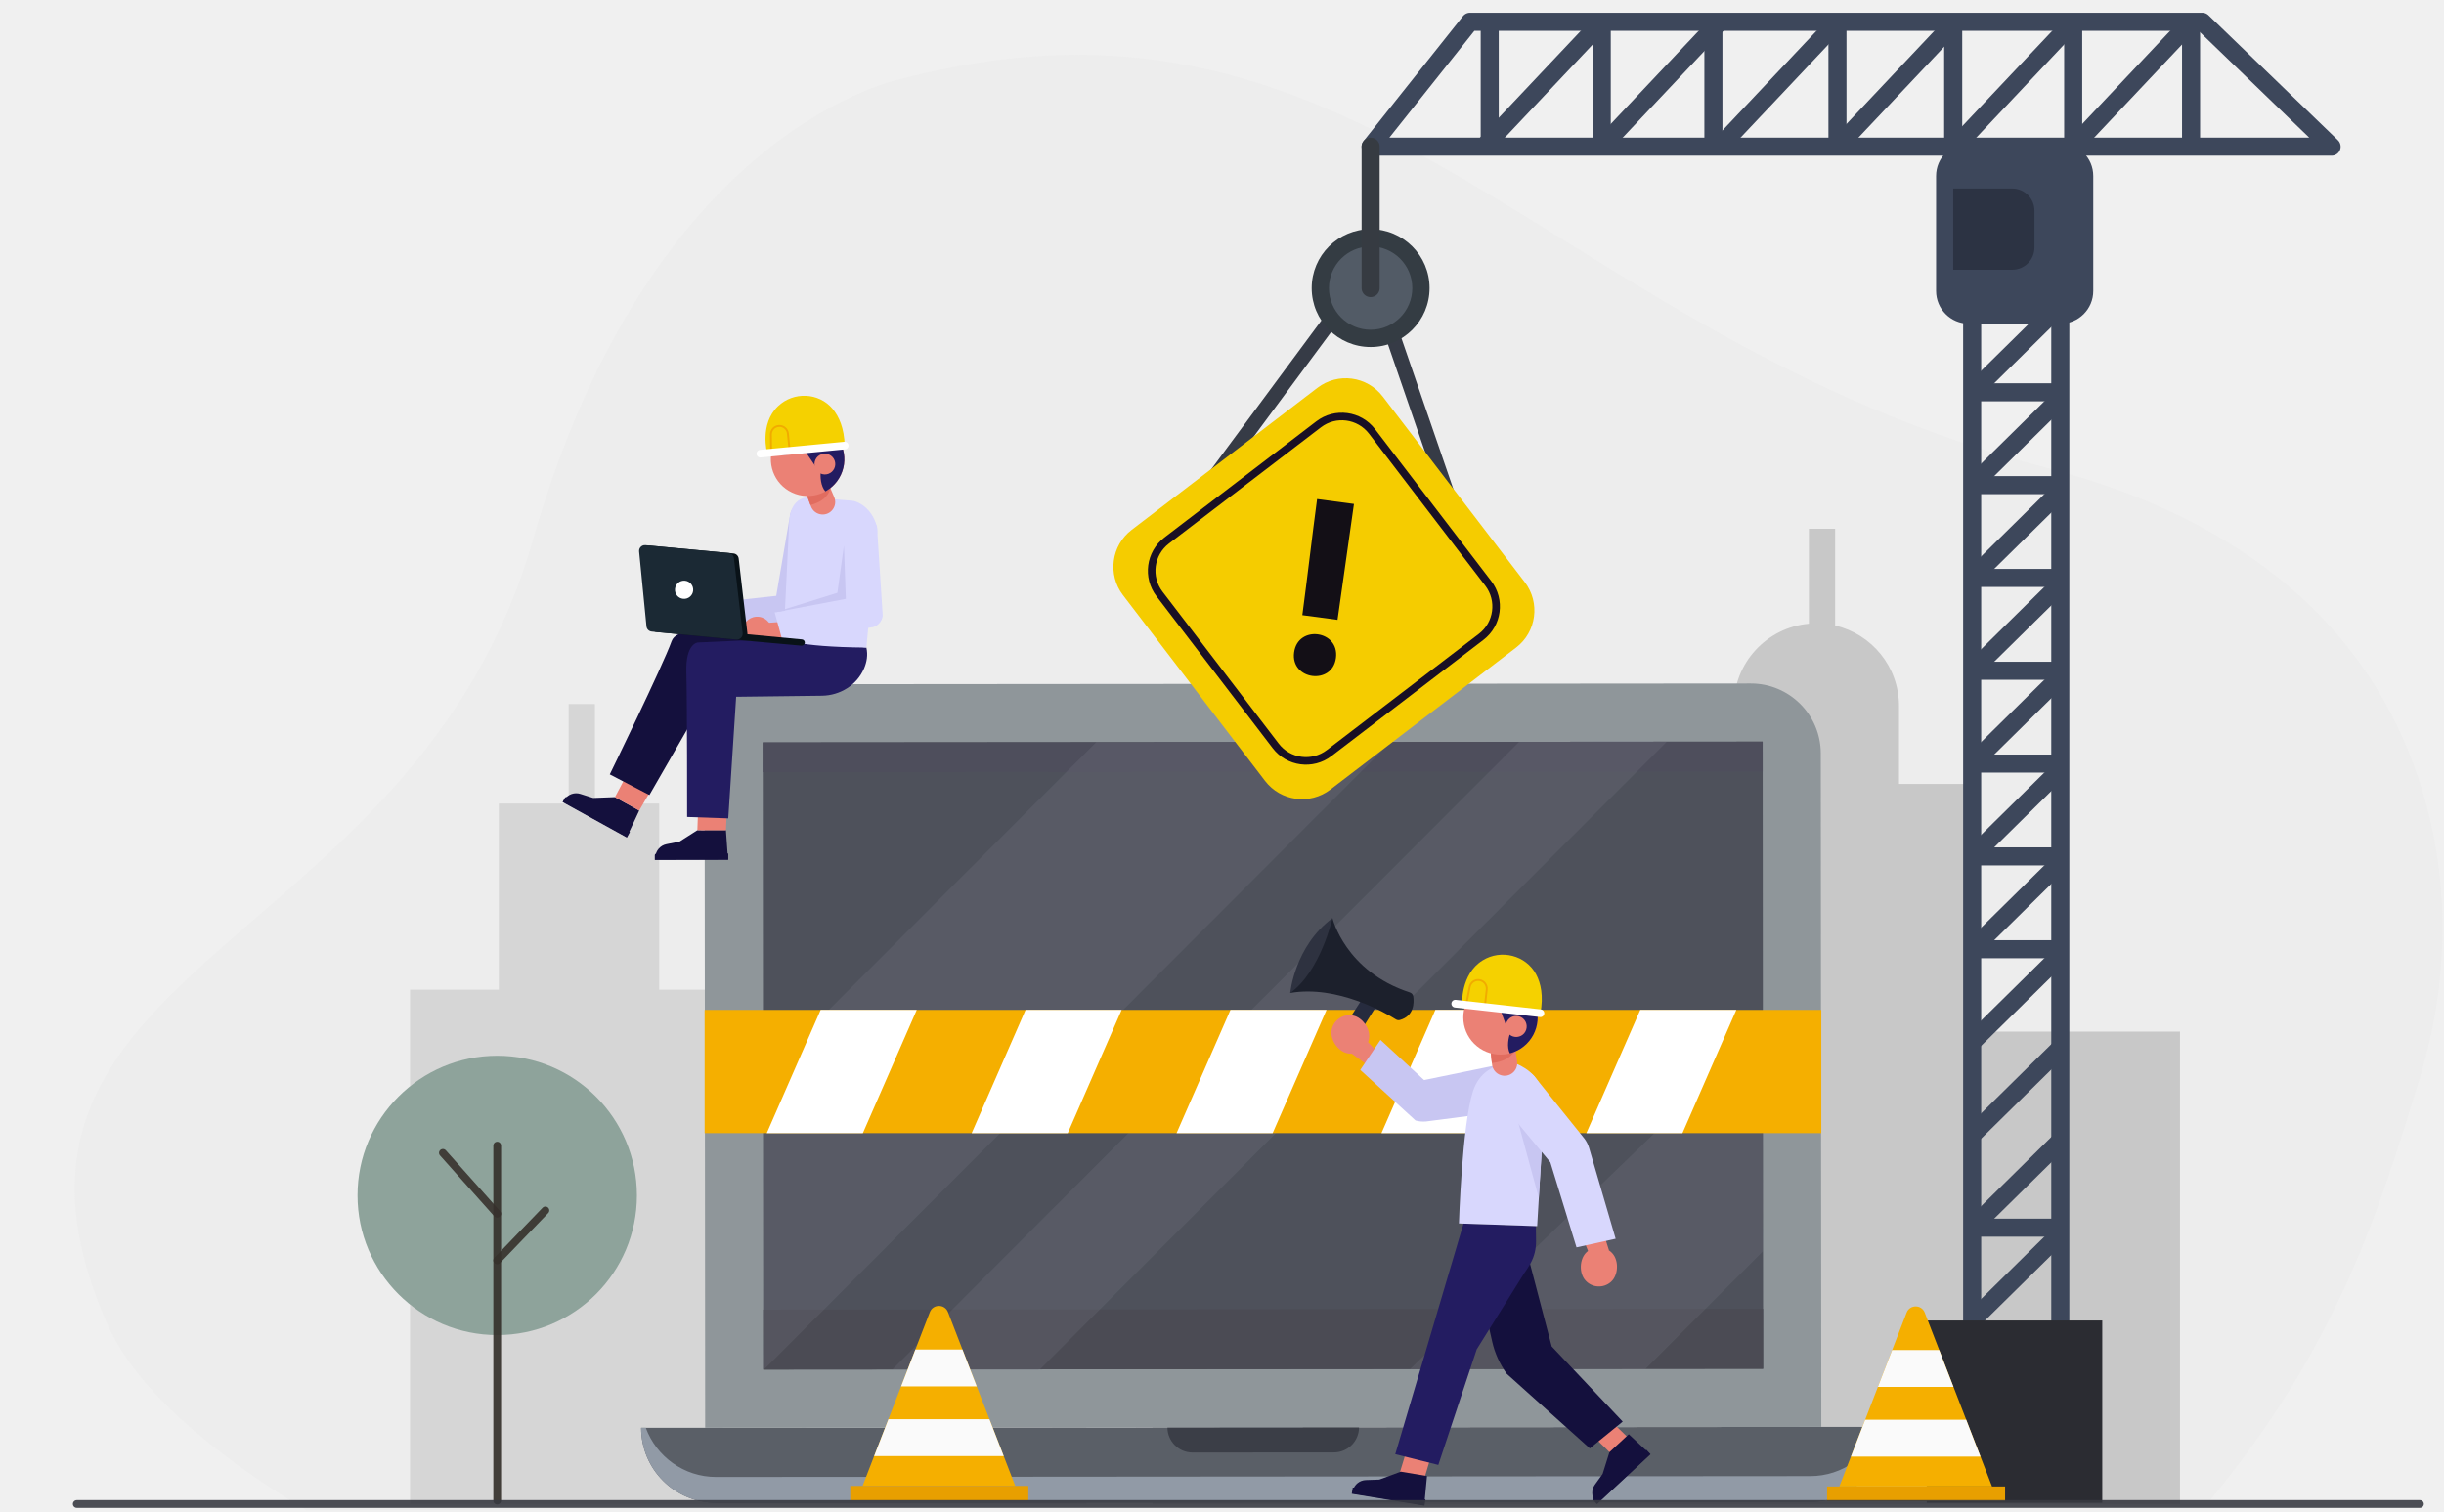
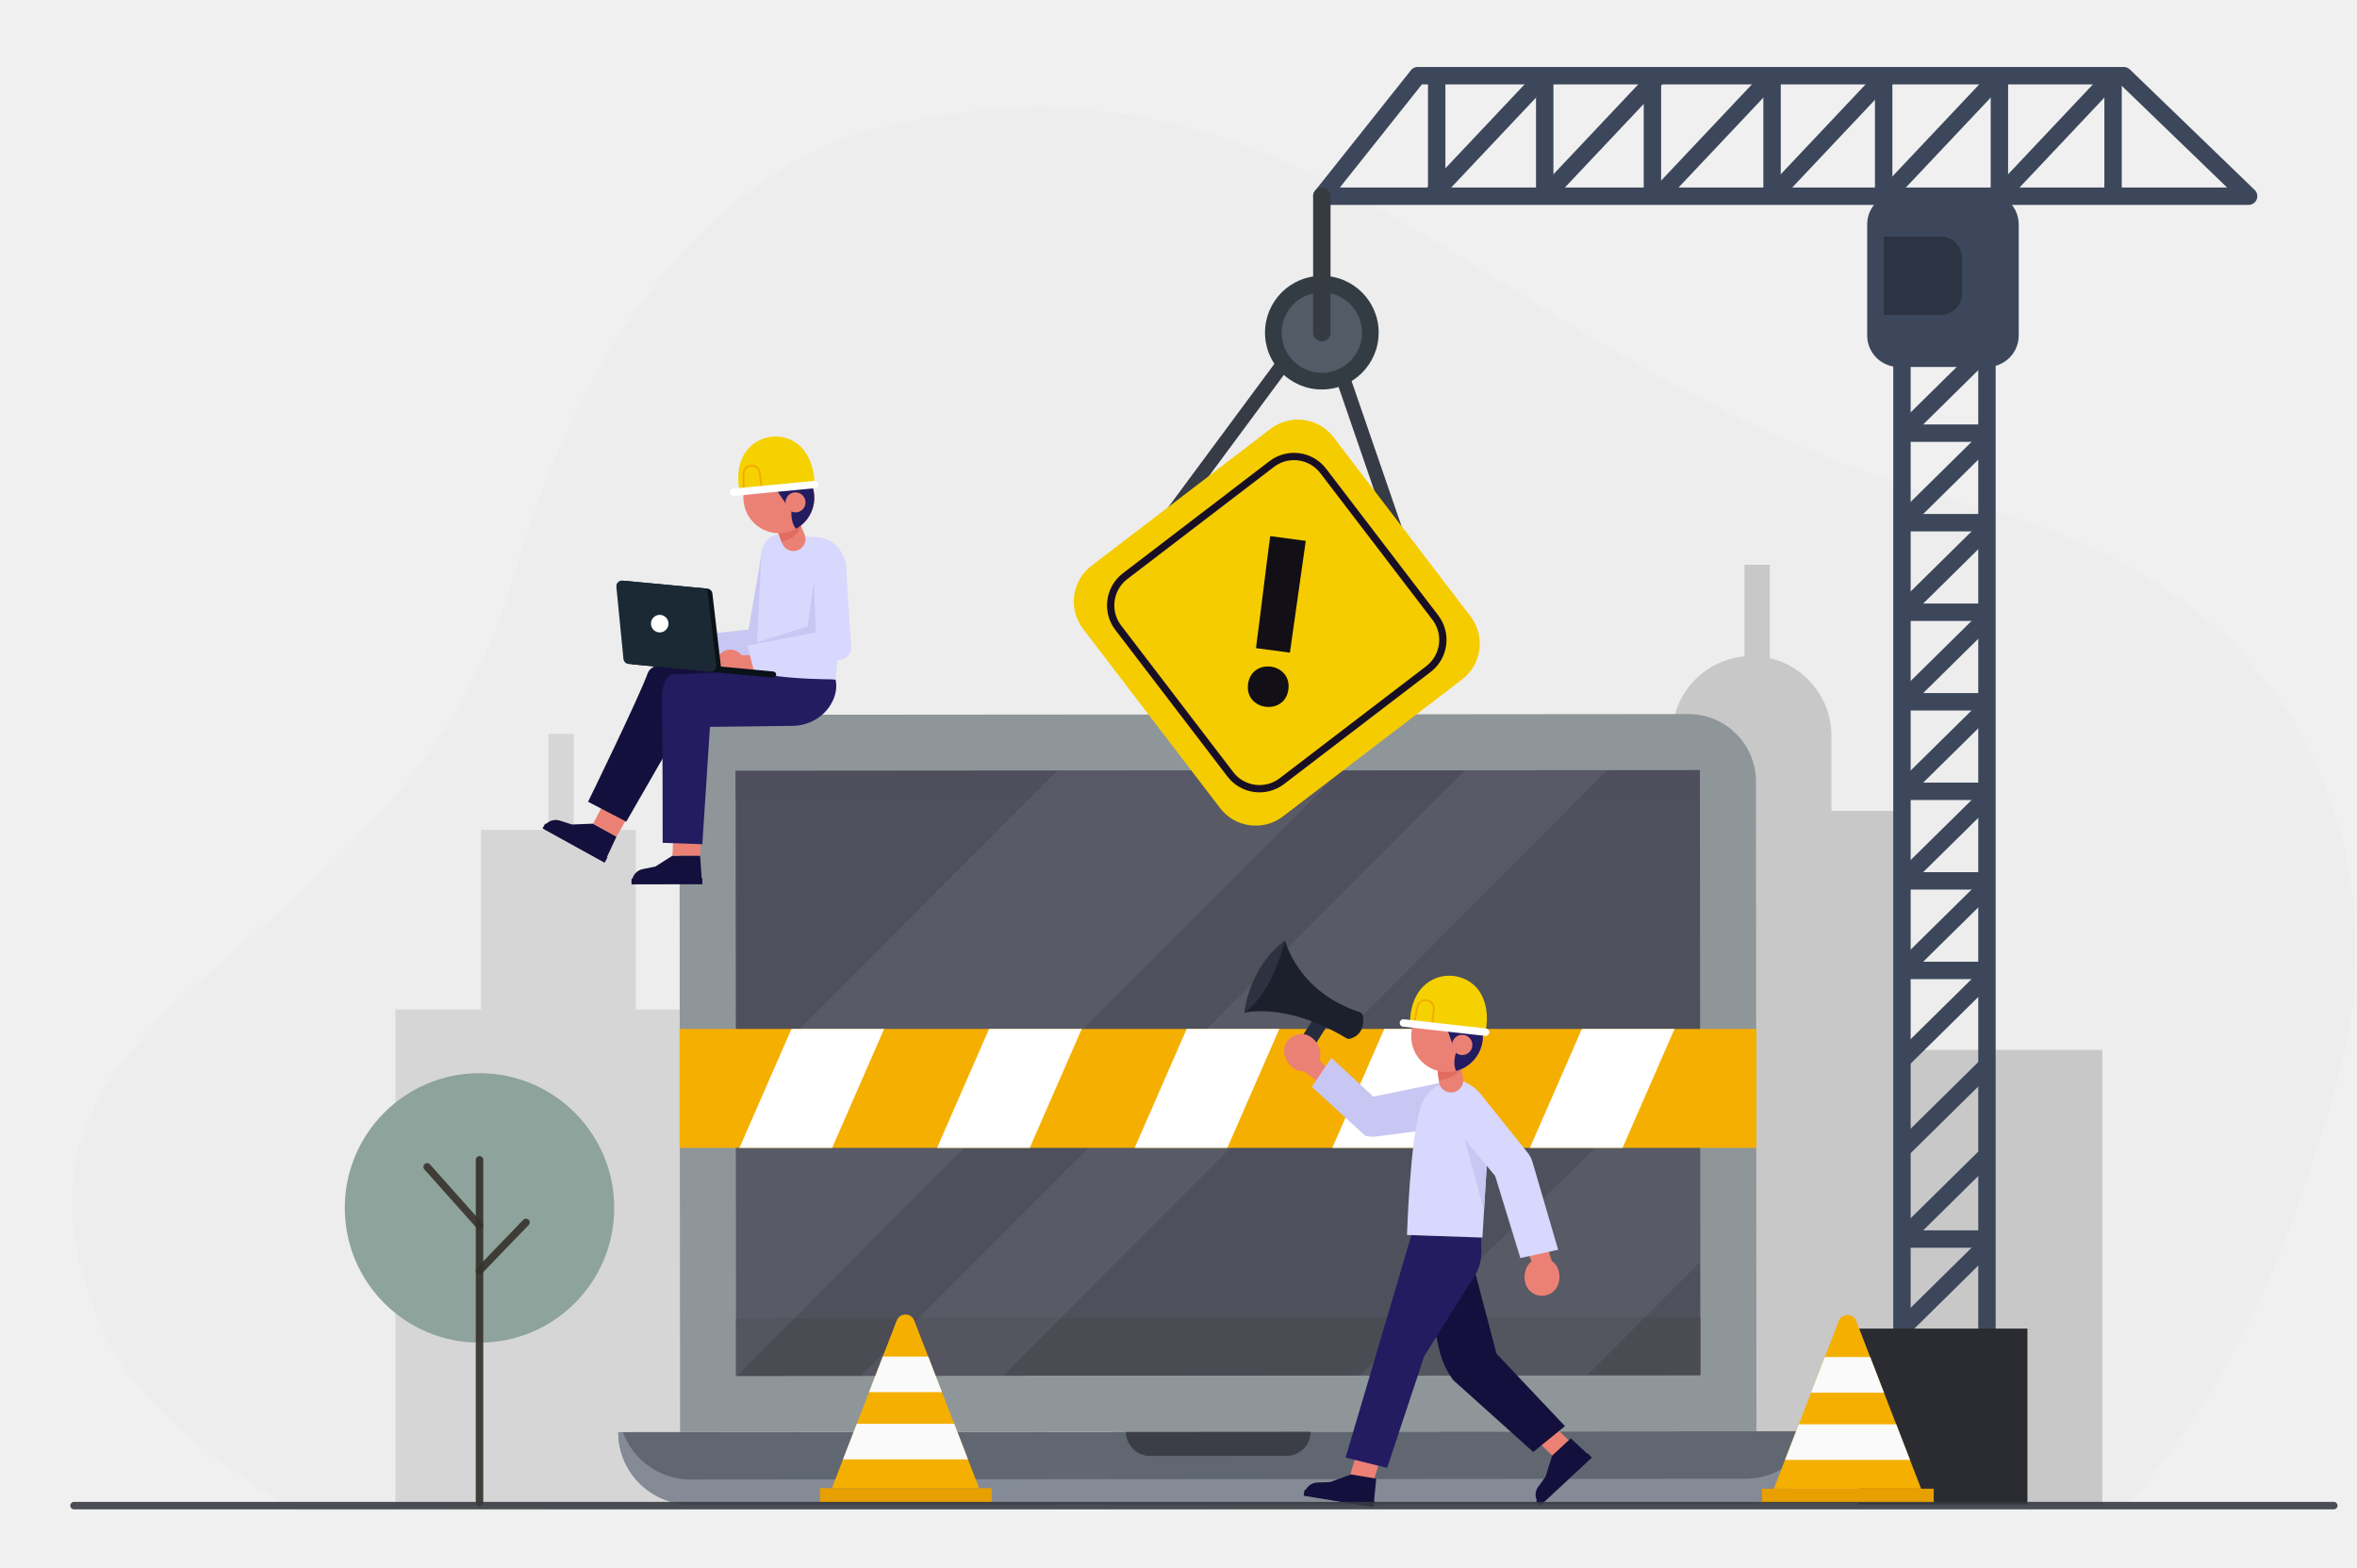
- <svg xmlns="http://www.w3.org/2000/svg" width="100%" height="100%" viewBox="-10.696 10.116 358.696 221.884" version="1.1" style="fill-rule:evenodd;clip-rule:evenodd;stroke-miterlimit:10;">
+ <svg xmlns="http://www.w3.org/2000/svg" height="266" width="400" viewBox="-10.696 10.116 358.696 221.884" version="1.1" style="fill-rule:evenodd;clip-rule:evenodd;stroke-miterlimit:10;">
  <g transform="matrix(1,0,0,1,-303.926,-134.796)">
    <g transform="matrix(1,0,0,1,648.225,201.583)">
      <path d="M0,102.086C3.726,90.013 4.596,77.166 1.925,64.816C-2.254,45.497 -15.713,22.109 -54.555,12.016C-128.089,-7.091 -153.621,-62.967 -222.406,-45.172C-222.406,-45.172 -259.32,-38.464 -276.791,22.616C-294.261,83.697 -362.715,84.736 -339.146,137.92C-335.293,146.613 -324.92,156.096 -310.027,165.053L-31.078,164.115C-11.801,140.938 -5.801,120.888 0,102.086" style="fill-rule: nonzero; fill: rgb(237, 237, 237);" />
    </g>
    <g transform="matrix(1,0,0,1,582.404,328.219)">
      <path d="M0,-68.231L-10.466,-68.231L-10.466,-79.68C-10.466,-85.428 -14.47,-90.23 -19.837,-91.477L-19.837,-105.687L-23.689,-105.687L-23.689,-91.747C-29.867,-91.19 -34.711,-86.004 -34.711,-79.68L-34.711,-67.895L-45.122,-67.895L-45.122,-54.762L-45.823,-54.762L-45.823,-30.355L-64.747,-30.491L-64.747,-59.662L-86.43,-59.662L-86.43,-38.284L-101.644,-38.284L-101.644,-17.516L-120.03,-17.516L-120.03,37.456L-58.944,37.456L-58.944,37.448L-45.823,37.448L-45.823,37.456L30.774,37.456L30.774,-31.866L-0.027,-31.866L0,-68.231Z" style="fill-rule: nonzero; fill: rgb(200, 200, 200);" />
    </g>
    <g transform="matrix(1,0,0,1,366.444,323.732)">
      <path d="M0,-33.531L0,-60.858L10.245,-60.858L10.245,-75.474L14.096,-75.474L14.096,-60.858L23.534,-60.858L23.534,-33.531L34.124,-33.531L34.124,-17.159L51,-17.159L51,-72.93L86.232,-72.93L86.232,41.943L-13.032,41.943L-13.032,-33.531L0,-33.531Z" style="fill-rule: nonzero; fill: rgb(214, 214, 214);" />
    </g>
    <g transform="matrix(-1,0.000784646,0.000784646,1,398.33,354.57)">
-       <path d="M-160.591,10.953L-0.009,10.953C6.073,10.953 11.004,6.022 11.005,-0.06L-171.603,-0.059C-171.604,6.024 -166.673,10.954 -160.591,10.953" style="fill-rule: nonzero; fill: rgb(90, 95, 103);" />
+       <path d="M-160.591,10.953L-0.009,10.953C6.073,10.953 11.004,6.022 11.005,-0.06L-171.603,-0.059C-171.604,6.024 -166.673,10.954 -160.591,10.953" style="fill-rule: nonzero; fill: rgba(94, 101, 111, 0.98);" />
    </g>
    <g transform="matrix(1,0,0,1,558.927,358.298)">
-       <path d="M0,3.307L-160.582,3.432C-165.33,3.436 -169.366,0.429 -170.916,-3.781L-171.601,-3.78C-171.596,2.302 -166.661,7.229 -160.579,7.224L0.003,7.098C6.085,7.094 11.012,2.16 11.007,-3.922L10.322,-3.922C8.779,0.29 4.747,3.303 0,3.307" style="fill-rule: nonzero; fill: rgb(145, 154, 166);" />
+       <path d="M0,3.307L-160.582,3.432C-165.33,3.436 -169.366,0.429 -170.916,-3.781L-171.601,-3.78C-171.596,2.302 -166.661,7.229 -160.579,7.224L0.003,7.098C6.085,7.094 11.012,2.16 11.007,-3.922L10.322,-3.922C8.779,0.29 4.747,3.303 0,3.307" style="fill-rule: nonzero; fill: rgb(132, 139, 150);" />
    </g>
    <g transform="matrix(-1,0.000771196,0.000771196,1,468.253,354.463)">
      <path d="M-20.751,3.679L-0.004,3.679C2.032,3.679 3.684,2.028 3.684,-0.008L-24.437,-0.007C-24.437,2.029 -22.787,3.679 -20.751,3.679" style="fill-rule: nonzero; fill: rgb(59, 62, 71);" />
    </g>
    <g transform="matrix(1,0,0,1,560.536,245.37)">
      <path d="M0,109.013L-163.812,109.142L-163.89,10.266C-163.894,4.594 -159.299,-0.008 -153.627,-0.012L-10.356,-0.124C-4.684,-0.129 -0.082,4.466 -0.077,10.138L0,109.013Z" style="fill-rule: nonzero; fill: rgb(143, 150, 154);" />
    </g>
    <g transform="matrix(-1,0.000783645,0.000783645,1,405.14,253.958)" style="">
      <rect x="-146.786" y="-0.058" width="146.75" height="92.062" style="fill: rgb(78, 81, 91);" />
    </g>
    <g transform="matrix(-1,0.000783645,0.000783645,1,405.238,337.22)" style="">
      <rect x="-146.754" y="-0.059" width="146.75" height="8.801" style="fill: rgb(75, 75, 84);" />
    </g>
    <g transform="matrix(-1,0.000783645,0.000783645,1,405.174,253.959)" style="">
      <rect x="-146.752" y="-0.059" width="146.751" height="4.369" style="fill: rgb(78, 78, 92);" />
    </g>
    <g opacity="0.16" style="">
      <g transform="matrix(1,0,0,1,454.118,345.93)">
        <path d="M0,-92.068L-48.903,-43.088L-48.87,0.033L-48.764,0.033L43.226,-92.101L0,-92.068Z" style="fill-rule: nonzero; fill: rgb(139, 142, 155);" />
      </g>
    </g>
    <g opacity="0.16" style="">
      <g transform="matrix(1,-0.000969037,-0.000969037,-1,424.241,346.007)">
        <path d="M-0.045,0.055L21.626,0.055L113.705,92.1L92.035,92.1L-0.045,0.055Z" style="fill-rule: nonzero; fill: rgb(139, 142, 155);" />
      </g>
    </g>
    <g opacity="0.16" style="">
      <g transform="matrix(0.706554,-0.70766,-0.70766,-0.706554,549.869,332.411)">
        <path d="M-20.209,1.205L4.202,1.205L27.315,24.317L-44.637,25.641L-20.209,1.205Z" style="fill-rule: nonzero; fill: rgb(139, 142, 155);" />
      </g>
    </g>
    <g transform="matrix(-1,0,0,1,957.182,104.422)" style="">
      <rect x="396.646" y="188.743" width="163.89" height="18.092" style="fill: rgb(245, 175, 0);" />
    </g>
    <g style="">
      <clipPath id="_clip1">
        <rect x="396.646" y="293.165" width="163.89" height="18.092" clip-rule="nonzero" />
      </clipPath>
      <g clip-path="url(#_clip1)">
        <g transform="matrix(-1,0,0,1,415.129,289.838)">
          <path d="M-1.964,27.767L12.138,27.767L-0,0L-14.102,0L-1.964,27.767Z" style="fill:white;fill-rule:nonzero;" />
        </g>
        <g transform="matrix(-1,0,0,1,445.2,289.838)">
          <path d="M-1.964,27.767L12.138,27.767L-0.001,0L-14.102,0L-1.964,27.767Z" style="fill:white;fill-rule:nonzero;" />
        </g>
        <g transform="matrix(-1,0,0,1,475.272,289.838)">
          <path d="M-1.964,27.767L12.138,27.767L-0,0L-14.102,0L-1.964,27.767Z" style="fill:white;fill-rule:nonzero;" />
        </g>
        <g transform="matrix(-1,0,0,1,505.345,289.838)">
          <path d="M-1.964,27.767L12.138,27.767L-0,0L-14.102,0L-1.964,27.767Z" style="fill:white;fill-rule:nonzero;" />
        </g>
        <g transform="matrix(-1,0,0,1,535.416,289.838)">
          <path d="M-1.964,27.767L12.138,27.767L-0.001,0L-14.102,0L-1.964,27.767Z" style="fill:white;fill-rule:nonzero;" />
        </g>
      </g>
    </g>
    <g transform="matrix(1,0,0,1,383.487,267.039)" style="">
      <path d="M0,-5.111L-3.204,-4.988L-5.079,-5.583C-5.94,-5.856 -6.88,-5.529 -7.385,-4.779L-7.621,-4.428L1.745,0.745L3.557,-3.139L0,-5.111Z" style="fill:rgb(20,16,61);fill-rule:nonzero;" />
    </g>
    <g transform="matrix(1,0,0,1,385.235,261.893)" style="">
      <path d="M0,5.972L-9.439,0.758L-9.109,0.16C-9.044,0.043 -8.896,0 -8.778,0.065L0.448,5.161L0,5.972" style="fill:rgb(20,16,61);fill-rule:nonzero;" />
    </g>
    <g transform="matrix(0.500271,-0.865869,-0.865869,-0.500271,390.541,261.256)">
      <path d="M-4.038,1.705L0.907,1.705L3.497,6.059L-4.11,5.772L-4.038,1.705Z" style="fill:rgb(235,129,117);fill-rule:nonzero;" />
    </g>
    <g transform="matrix(1,0,0,1,406.43,257.792)">
      <path d="M0,-18.524C0,-18.524 -13.348,-22.354 -14.633,-18.75C-15.918,-15.147 -23.705,0.798 -23.705,0.798L-17.893,3.83L-9.176,-11.311L2.554,-12.331L0,-18.524Z" style="fill:rgb(20,16,61);fill-rule:nonzero;" />
    </g>
    <g transform="matrix(1,0,0,1,395.579,271.083)">
      <path d="M0,-4.296L-2.613,-2.631L-4.541,-2.242C-5.428,-2.064 -6.09,-1.321 -6.168,-0.421L-6.205,0L4.495,-0.017L4.195,-4.292L0,-4.296Z" style="fill:rgb(20,16,61);fill-rule:nonzero;" />
    </g>
    <g transform="matrix(1,0,0,1,400.116,270.227)">
      <path d="M0,0.91L-10.784,0.927L-10.785,0.244C-10.785,0.109 -10.676,0 -10.541,0L-0.001,-0.017L0,0.91" style="fill:rgb(20,16,61);fill-rule:nonzero;" />
    </g>
    <g transform="matrix(0.0476181,-0.998866,-0.998866,-0.0476181,401.762,261.222)">
      <path d="M-5.657,1.72L1.525,1.72L1.801,6L-5.853,5.911L-5.657,1.72Z" style="fill:rgb(235,129,117);fill-rule:nonzero;" />
    </g>
    <g transform="matrix(1,0,0,1,408.232,265.05)">
      <path d="M0,-26.395L-12.58,-25.822C-12.58,-25.822 -14.39,-25.723 -14.269,-21.487C-14.146,-17.252 -14.158,-0.209 -14.158,-0.209L-8.116,0L-6.96,-17.852L5.633,-18.007C8.287,-18.041 10.757,-19.562 11.807,-22C12.209,-22.933 12.401,-23.978 12.153,-25.077L0,-26.395Z" style="fill:rgb(35,28,97);fill-rule:nonzero;" />
    </g>
    <g transform="matrix(-0.00208188,-0.999998,-0.999998,0.00208188,394.518,233.565)">
      <path d="M-2.556,-1.77C-3.751,-1.771 -3.93,-0.96 -3.929,0.234C-3.929,1.427 -3.751,2.553 -2.556,2.553C-1.362,2.553 -0.395,1.584 -0.395,0.391C-0.394,-0.802 -1.362,-1.771 -2.556,-1.77" style="fill:rgb(225,173,157);fill-rule:nonzero;" />
    </g>
    <g transform="matrix(1,0,0,1,397.812,234.969)">
      <path d="M0,2.369L-2.499,2.374C-3.151,2.375 -3.687,1.843 -3.688,1.19C-3.689,0.537 -3.156,0.002 -2.503,0.001L-0.005,-0.004C0.647,-0.006 1.183,0.528 1.184,1.18C1.185,1.832 0.652,2.368 0,2.369" style="fill:rgb(225,173,157);fill-rule:nonzero;" />
    </g>
    <g transform="matrix(1,0,0,1,397.716,217.94)">
      <path d="M0,19.652L-0.833,15.563L9.438,14.444L11.492,2.444C11.699,1.353 13.278,0 14.369,0.208L14.055,0.118C15.146,0.325 16.147,1.592 15.94,2.683L13.941,17.039C13.794,17.813 13.208,18.43 12.441,18.617L0,19.652Z" style="fill:rgb(200,198,242);fill-rule:nonzero;" />
    </g>
    <g transform="matrix(1,0,0,1,418.233,239.457)">
      <path d="M0,-21.045C0.212,-21.028 0.42,-20.98 0.618,-20.903L0.721,-20.862C2.484,-20.173 3.678,-18.282 3.758,-16.509L2.152,0.517C-8.49,0.424 -10.001,-0.801 -10.001,-0.801L-9.155,-18.218C-9.026,-19.861 -8.272,-21.406 -6.401,-21.562L0,-21.045Z" style="fill:rgb(216,215,253);fill-rule:nonzero;" />
    </g>
    <g transform="matrix(-0.0684845,-0.997652,-0.997652,0.0684845,404.46,235.037)">
      <path d="M-2.555,-1.883C-3.748,-1.883 -3.927,-1.074 -3.927,0.119C-3.927,1.314 -3.748,2.44 -2.555,2.439C-1.361,2.44 -0.393,1.472 -0.392,0.279C-0.393,-0.916 -1.361,-1.884 -2.555,-1.883" style="fill:rgb(235,129,117);fill-rule:nonzero;" />
    </g>
    <g transform="matrix(1,0,0,1,408.11,236.377)">
      <path d="M0,2.196L-2.493,2.367C-3.144,2.412 -3.713,1.916 -3.758,1.265C-3.803,0.613 -3.307,0.044 -2.655,0L-0.163,-0.171C0.488,-0.216 1.058,0.28 1.103,0.931C1.146,1.582 0.65,2.152 0,2.196" style="fill:rgb(235,129,117);fill-rule:nonzero;" />
    </g>
    <g transform="matrix(1,0,0,1,408.03,220.259)">
      <path d="M0,18.573L-1.103,14.549L10.09,12.749L9.453,2.341C9.588,1.239 10.796,0 11.897,0.135C13,0.268 14.084,1.466 13.95,2.568L14.756,15.039C14.661,15.822 14.117,16.476 13.365,16.714L0,18.573Z" style="fill:rgb(216,215,253);fill-rule:nonzero;" />
    </g>
    <g transform="matrix(1,0,0,1,388.664,238.863)">
      <path d="M0,-13.858L12.213,-12.707C12.614,-12.669 12.935,-12.355 12.981,-11.955L14.264,-0.95C14.326,-0.41 13.875,0.051 13.334,0L0.919,-1.17C0.512,-1.209 0.188,-1.531 0.148,-1.938L-0.931,-12.924C-0.983,-13.459 -0.534,-13.909 0,-13.858" style="fill:rgb(9,18,24);fill-rule:nonzero;" />
    </g>
    <g transform="matrix(1,0,0,1,387.961,238.798)">
      <path d="M0,-13.859L12.213,-12.708C12.614,-12.67 12.935,-12.356 12.981,-11.956L14.263,-0.95C14.326,-0.41 13.875,0.05 13.334,-0.001L0.918,-1.171C0.511,-1.21 0.188,-1.532 0.148,-1.939L-0.931,-12.925C-0.983,-13.46 -0.535,-13.909 0,-13.859" style="fill:rgb(27,41,52);fill-rule:nonzero;" />
    </g>
    <g transform="matrix(1,0,0,1,402.589,239.721)">
      <path d="M0,-1.732L8.344,-0.945C8.599,-0.921 8.785,-0.695 8.762,-0.441C8.737,-0.187 8.512,0 8.258,-0.024L-0.591,-0.826L0,-1.732Z" style="fill:rgb(9,18,24);fill-rule:nonzero;" />
    </g>
    <g transform="matrix(0.0939086,-0.995581,-0.995581,-0.0939086,393.88,230.176)">
      <path d="M-1.331,-1.211C-2.068,-1.211 -2.667,-0.612 -2.667,0.125C-2.667,0.864 -2.069,1.462 -1.331,1.462C-0.592,1.463 0.006,0.864 0.006,0.125C0.006,-0.612 -0.592,-1.211 -1.331,-1.211" style="fill:white;fill-rule:nonzero;" />
    </g>
    <g transform="matrix(0.0351221,0.999383,0.999383,-0.0351221,417.223,234.675)">
      <path d="M-9.673,0.212L-1.843,0.212L-0.229,-10.293L-2.778,-0.996L-9.673,0.212Z" style="fill:rgb(200,198,242);fill-rule:nonzero;" />
    </g>
    <g transform="matrix(1,0,0,1,411.557,218.165)">
      <path d="M0,-0.791L0.697,1.082C0.949,1.758 1.574,2.224 2.293,2.272C3.659,2.364 4.642,0.982 4.105,-0.277L2.881,-3.155L0,-0.791Z" style="fill:rgb(235,129,117);fill-rule:nonzero;" />
    </g>
    <g transform="matrix(0.983021,-0.183491,-0.183491,-0.983021,412.811,219.227)">
      <path d="M-0.589,0.298C-0.589,0.298 2.911,0.306 2.966,3.355C3.022,6.403 -0.589,4.691 -0.589,4.691L-0.829,1.682L-0.589,0.298Z" style="fill:rgb(225,108,95);fill-rule:nonzero;" />
    </g>
    <g transform="matrix(-0.42352,0.905887,0.905887,0.42352,415.9,208.87)">
      <path d="M4.887,-7.681C7.867,-7.681 10.283,-5.265 10.282,-2.285C10.283,0.694 7.867,3.11 4.887,3.11C1.908,3.11 -0.508,0.694 -0.509,-2.285C-0.508,-5.265 1.907,-7.68 4.887,-7.681" style="fill:rgb(235,129,117);fill-rule:nonzero;" />
    </g>
    <g>
      <clipPath id="_clip2">
        <path d="M406.872,210.044C405.61,212.743 406.776,215.955 409.475,217.216C412.174,218.478 415.385,217.314 416.648,214.615C417.91,211.915 416.744,208.703 414.045,207.441C413.306,207.096 412.529,206.933 411.763,206.932C409.734,206.932 407.789,208.083 406.872,210.044Z" clip-rule="nonzero" />
      </clipPath>
      <g clip-path="url(#_clip2)">
        <g transform="matrix(1,0,0,1,413.761,209.154)">
          <path d="M0,4.239C0,4.239 -0.85,8.561 2.327,8.655C5.504,8.75 3.774,0.548 3.774,0.548L-1.253,-4.511L-8.946,-2.618L-8.183,2.356C-8.183,2.356 -6.959,3.006 -0.346,1.916L0,4.239Z" style="fill:rgb(35,28,97);fill-rule:nonzero;" />
        </g>
        <g transform="matrix(1,0,0,1,410.621,213.707)">
          <path d="M0,-3.696L2.526,0L4.705,-2.407L0,-3.696Z" style="fill:rgb(35,28,97);fill-rule:nonzero;" />
        </g>
      </g>
    </g>
    <g transform="matrix(-0.42346,0.905915,0.905915,0.42346,415.463,212.056)">
      <path d="M1.382,-2.171C2.224,-2.17 2.907,-1.488 2.907,-0.646C2.907,0.197 2.225,0.88 1.382,0.88C0.54,0.88 -0.143,0.197 -0.143,-0.645C-0.143,-1.488 0.54,-2.171 1.382,-2.171" style="fill:rgb(235,129,117);fill-rule:nonzero;" />
    </g>
    <g transform="matrix(0.560894,0.827888,0.827888,-0.560894,404.317,205.213)">
      <path d="M5.991,-2.24C5.991,-2.24 1.817,-0.82 1.183,2.939C0.662,6.038 2.863,9.037 5.991,9.356C7.459,9.506 9.297,9.181 11.457,7.802L5.991,-2.24Z" style="fill:rgb(245,209,0);fill-rule:nonzero;" />
    </g>
    <g transform="matrix(-0.0124331,-0.999923,-0.999923,0.0124331,409.742,210.7)">
      <path d="M-0.616,3.341L2.039,3.341C2.713,3.342 3.265,2.808 3.288,2.135C3.31,1.471 2.81,0.904 2.149,0.846L-0.504,0.613" style="fill:none;fill-rule:nonzero;stroke:rgb(241,171,0);stroke-width:0.28px;" />
    </g>
    <g transform="matrix(-0.995428,0.0955148,0.0955148,0.995428,404.907,212.098)">
      <path d="M-12.409,-0.594L0.028,-0.594" style="fill:none;fill-rule:nonzero;stroke:white;stroke-width:1.12px;stroke-linecap:round;stroke-linejoin:round;" />
    </g>
    <g transform="matrix(0.718277,0.695758,0.695758,-0.718277,531.404,354.508)">
      <path d="M-1.573,-0.506L2.29,-0.506L1.203,-3.93L-2.592,-3.908L-1.573,-0.506Z" style="fill:rgb(235,129,117);fill-rule:nonzero;" />
    </g>
    <g transform="matrix(1,0,0,1,510.387,351.855)">
      <path d="M0,-18.163L1.854,-9.956C2.227,-8.312 2.94,-6.733 3.967,-5.286L16.175,5.682L21.003,1.748L10.579,-9.289L6.761,-23.845L0,-18.163Z" style="fill:rgb(20,16,61);fill-rule:nonzero;" />
    </g>
    <g transform="matrix(1,0,0,1,529.441,362.999)">
      <path d="M0,-4.91L-1,-1.72L-2.143,-0.131C-2.668,0.6 -2.648,1.589 -2.096,2.299L-1.837,2.631L5.953,-4.627L2.839,-7.541L0,-4.91Z" style="fill:rgb(20,16,61);fill-rule:nonzero;" />
    </g>
    <g transform="matrix(-0.731687,0.681641,0.681641,0.731687,530.394,367.033)">
      <rect x="-9.604" y="-3.779" width="10.731" height="0.92" style="fill:rgb(20,16,61);" />
    </g>
    <g transform="matrix(-0.286817,0.957985,0.957985,0.286817,501.495,362.64)">
      <path d="M-4.206,0.55L-0.577,0.55L-0.47,-3.149L-4.04,-3.128L-4.206,0.55Z" style="fill:rgb(235,129,117);fill-rule:nonzero;" />
    </g>
    <g transform="matrix(1,0,0,1,508.021,359.964)">
      <path d="M0,-35.427L-10.014,-1.577L-3.695,0L1.941,-16.969L8.866,-28.072C9.218,-28.567 9.563,-29.086 9.855,-29.622C10.41,-30.638 10.659,-31.746 10.647,-32.857L10.623,-35.059L0,-35.427Z" style="fill:rgb(35,28,97);fill-rule:nonzero;" />
    </g>
    <g transform="matrix(1,0,0,1,498.819,365.872)">
      <path d="M0,-4.92L-3.16,-3.753L-5.131,-3.686C-6.036,-3.654 -6.813,-3.029 -7.038,-2.151L-7.144,-1.741L3.439,0L3.846,-4.277L0,-4.92Z" style="fill:rgb(20,16,61);fill-rule:nonzero;" />
    </g>
    <g transform="matrix(-0.986732,-0.162358,-0.162358,0.986732,492.061,362.441)">
      <rect x="-10.662" y="0.871" width="10.81" height="0.928" style="fill:rgb(20,16,61);" />
    </g>
    <g transform="matrix(-0.539625,0.841906,0.841906,0.539625,495.776,296.917)">
      <path d="M-4.758,-5.105L2.742,-5.105L2.868,-2.72L-5.018,-2.8L-4.758,-5.105Z" style="fill-rule: nonzero; fill: rgb(38, 43, 62);" />
    </g>
    <g transform="matrix(1,0,0,1,488.789,294.704)">
      <path d="M0,-15.013C0,-15.013 1.87,-7.186 11.347,-4.105C11.62,-4.016 11.828,-3.786 11.866,-3.501C11.987,-2.595 11.988,-0.636 9.893,-0.055C9.694,0 9.474,-0.04 9.3,-0.15C7.851,-1.057 0.722,-5.225 -6.198,-4.023L0,-15.013Z" style="fill-rule: nonzero; fill: rgb(28, 32, 44);" />
    </g>
    <g transform="matrix(1,0,0,1,488.789,290.681)">
      <path d="M0,-10.99C0,-10.99 -1.737,-3.182 -6.198,0C-6.198,0 -5.569,-6.844 0,-10.99" style="fill-rule: nonzero; fill: rgb(46, 50, 64);" />
    </g>
    <g transform="matrix(-0.250747,0.968053,0.968053,0.250747,492.778,294.302)">
      <path d="M2.73,-3.527C4.195,-3.45 5.594,-1.866 5.519,-0.402C5.443,1.063 4.195,2.188 2.73,2.112C1.266,2.037 -0.135,0.451 -0.058,-1.013C0.017,-2.478 1.265,-3.603 2.73,-3.527" style="fill:rgb(235,129,117);fill-rule:nonzero;" />
    </g>
    <g transform="matrix(1,0,0,1,496.283,300.07)">
      <path d="M0,0.208L-2.807,-2.724L-4.639,-0.469L0,2.932" style="fill:rgb(235,129,117);fill-rule:nonzero;" />
    </g>
    <g transform="matrix(1,0,0,1,495.837,309.589)">
      <path d="M0,-12.022L-2.966,-7.613L5.144,-0.19C5.639,-0.048 6.155,0 6.668,-0.043L17.375,-1.43C19.062,-1.51 20.365,-2.943 20.285,-4.63C20.205,-6.318 20.528,-8.759 18.842,-8.679L6.401,-6.125L0,-12.022Z" style="fill:rgb(200,198,242);fill-rule:nonzero;" />
    </g>
    <g transform="matrix(1,0,0,1,519.851,318.023)">
      <path d="M0,-10.338C0.286,-12.677 -0.775,-14.992 -2.76,-16.264C-3.651,-16.835 -4.535,-17.221 -5.172,-17.112C-7.308,-16.752 -9.503,-15.784 -10.443,-12.901C-12.041,-7.999 -12.498,6.492 -12.498,6.492L-1.02,6.883L0,-10.338Z" style="fill:rgb(216,215,253);fill-rule:nonzero;" />
    </g>
    <g transform="matrix(1,0,0,1,515.614,320.733)">
      <path d="M0,-12.683L3.451,0L4.148,-10.76L0,-12.683Z" style="fill:rgb(200,198,242);fill-rule:nonzero;" />
    </g>
    <g transform="matrix(0.77376,-0.633479,-0.633479,-0.77376,530.66,331.451)">
      <path d="M-1.786,-0.638C-0.322,-0.562 1.079,1.024 1.003,2.488C0.927,3.953 -0.322,5.078 -1.786,5.001C-3.251,4.926 -4.651,3.341 -4.575,1.877C-4.5,0.412 -3.251,-0.713 -1.786,-0.638" style="fill:rgb(235,129,117);fill-rule:nonzero;" />
    </g>
    <g transform="matrix(1,0,0,1,524.474,328.148)">
      <path d="M0,-4.106L2.093,1.058L4.903,0.319L3.165,-5.164" style="fill:rgb(235,129,117);fill-rule:nonzero;" />
    </g>
    <g transform="matrix(1,0,0,1,524.607,301.77)">
      <path d="M0,26.256L5.747,24.992L1.85,11.661C1.705,11.167 1.472,10.703 1.162,10.293L-5.994,1.385C-6.961,0 -8.591,0.247 -9.977,1.214C-11.361,2.181 -11.7,4.087 -10.734,5.473L-3.843,13.759L0,26.256Z" style="fill:rgb(216,215,253);fill-rule:nonzero;" />
    </g>
    <g transform="matrix(1,0,0,1,511.991,301.569)">
      <path d="M0,-2.403L0.218,-0.393C0.297,0.331 0.793,0.944 1.486,1.17C2.802,1.601 4.109,0.492 3.897,-0.878L3.414,-4.004L0,-2.403Z" style="fill:rgb(235,129,117);fill-rule:nonzero;" />
    </g>
    <g transform="matrix(0.997941,0.0641437,0.0641437,-0.997941,511.989,300.825)">
      <path d="M0.205,-0.119C0.205,-0.119 3.735,0.225 3.792,3.308C3.847,6.391 0.205,4.325 0.205,4.325L-0.038,1.282L0.205,-0.119Z" style="fill:rgb(225,108,95);fill-rule:nonzero;" />
    </g>
    <g transform="matrix(-0.633527,0.77372,0.77372,0.633527,518.797,293.194)">
      <path d="M4.223,-8.913C7.237,-8.913 9.68,-6.47 9.679,-3.456C9.68,-0.443 7.237,2.001 4.223,2C1.209,2.001 -1.234,-0.441 -1.234,-3.456C-1.235,-6.47 1.209,-8.913 4.223,-8.913" style="fill:rgb(235,129,117);fill-rule:nonzero;" />
    </g>
    <g>
      <clipPath id="_clip3">
        <path d="M509.224,290.815C507.316,293.147 507.659,296.584 509.99,298.494C512.321,300.402 515.759,300.061 517.669,297.729C519.578,295.397 519.236,291.959 516.904,290.05C515.89,289.219 514.666,288.814 513.45,288.814C511.871,288.814 510.304,289.497 509.224,290.815Z" clip-rule="nonzero" />
      </clipPath>
      <g clip-path="url(#_clip3)">
        <g transform="matrix(1,0,0,1,515.144,292.656)">
          <path d="M0,3.156C0,3.156 -1.909,7.181 1.182,8.065C4.271,8.949 4.62,0.478 4.62,0.478L0.951,-5.733L-7.062,-5.793L-7.553,-0.727C-7.553,-0.727 -6.515,0.215 0.239,0.793L0,3.156Z" style="fill:rgb(35,28,97);fill-rule:nonzero;" />
        </g>
        <g transform="matrix(1,0,0,1,512.908,295.968)">
          <path d="M0,-4.253L1.557,0L4.292,-1.817L0,-4.253Z" style="fill:rgb(35,28,97);fill-rule:nonzero;" />
        </g>
      </g>
    </g>
    <g transform="matrix(-0.633467,0.77377,0.77377,0.633467,517.268,295.29)">
      <path d="M1.195,-2.521C2.046,-2.521 2.738,-1.829 2.737,-0.978C2.738,-0.126 2.047,0.565 1.195,0.565C0.343,0.566 -0.347,-0.126 -0.348,-0.978C-0.348,-1.83 0.343,-2.521 1.195,-2.521" style="fill:rgb(235,129,117);fill-rule:nonzero;" />
    </g>
    <g transform="matrix(0.378158,0.925741,0.925741,-0.378158,508.271,284.829)">
      <path d="M6.818,-3.273C6.818,-3.273 2.596,-1.838 1.956,1.965C1.429,5.1 3.656,8.132 6.818,8.455C8.304,8.608 10.163,8.278 12.347,6.884L6.818,-3.273Z" style="fill:rgb(245,209,0);fill-rule:nonzero;" />
    </g>
    <g transform="matrix(0.193968,-0.981008,-0.981008,-0.193968,511.288,292.608)">
      <path d="M-0.384,2.854L2.302,2.854C2.983,2.855 3.541,2.315 3.565,1.633C3.587,0.962 3.082,0.39 2.412,0.33L-0.271,0.095" style="fill:none;fill-rule:nonzero;stroke:rgb(241,171,0);stroke-width:0.28px;" />
    </g>
    <g transform="matrix(-0.993735,-0.111766,-0.111766,0.993735,506.929,291.556)">
      <path d="M-12.54,0.703L0.039,0.703" style="fill:none;fill-rule:nonzero;stroke:white;stroke-width:1.13px;stroke-linecap:round;stroke-linejoin:round;" />
    </g>
    <g transform="matrix(-0.712154,0.702023,0.702023,0.712154,589.015,341.466)">
      <path d="M-15.549,-6.376L2.614,-6.376" style="fill: none; fill-rule: nonzero; stroke-width: 2.65px; stroke: rgb(61, 71, 91);" />
    </g>
    <g transform="matrix(-0.712154,0.702023,0.702023,0.712154,589.015,327.84)">
      <path d="M-15.549,-6.376L2.614,-6.376" style="fill: none; fill-rule: nonzero; stroke-width: 2.65px; stroke: rgb(61, 71, 91);" />
    </g>
    <g transform="matrix(-0.712154,0.702023,0.702023,0.712154,589.015,314.214)">
      <path d="M-15.549,-6.376L2.614,-6.376" style="fill: none; fill-rule: nonzero; stroke-width: 2.65px; stroke: rgb(61, 71, 91);" />
    </g>
    <g transform="matrix(-0.712154,0.702023,0.702023,0.712154,589.015,300.588)">
      <path d="M-15.549,-6.376L2.614,-6.376" style="fill: none; fill-rule: nonzero; stroke-width: 2.65px; stroke: rgb(61, 71, 91);" />
    </g>
    <g transform="matrix(-0.712154,0.702023,0.702023,0.712154,589.015,286.962)">
      <path d="M-15.549,-6.376L2.614,-6.376" style="fill: none; fill-rule: nonzero; stroke-width: 2.65px; stroke: rgb(61, 71, 91);" />
    </g>
    <g transform="matrix(-0.712154,0.702023,0.702023,0.712154,589.015,273.336)">
      <path d="M-15.549,-6.376L2.614,-6.376" style="fill: none; fill-rule: nonzero; stroke-width: 2.65px; stroke: rgb(61, 71, 91);" />
    </g>
    <g transform="matrix(-0.712154,0.702023,0.702023,0.712154,589.015,259.71)">
      <path d="M-15.549,-6.376L2.614,-6.376" style="fill: none; fill-rule: nonzero; stroke-width: 2.65px; stroke: rgb(61, 71, 91);" />
    </g>
    <g transform="matrix(-0.712154,0.702023,0.702023,0.712154,589.015,246.084)">
      <path d="M-15.549,-6.376L2.614,-6.376" style="fill: none; fill-rule: nonzero; stroke-width: 2.65px; stroke: rgb(61, 71, 91);" />
    </g>
    <g transform="matrix(-0.712154,0.702023,0.702023,0.712154,589.015,232.458)">
      <path d="M-15.549,-6.376L2.614,-6.376" style="fill: none; fill-rule: nonzero; stroke-width: 2.65px; stroke: rgb(61, 71, 91);" />
    </g>
    <g transform="matrix(-0.712154,0.702023,0.702023,0.712154,589.015,218.832)">
      <path d="M-15.549,-6.376L2.614,-6.376" style="fill: none; fill-rule: nonzero; stroke-width: 2.65px; stroke: rgb(61, 71, 91);" />
    </g>
    <g transform="matrix(-0.712154,0.702023,0.702023,0.712154,589.015,205.206)">
      <path d="M-15.549,-6.376L2.614,-6.376" style="fill: none; fill-rule: nonzero; stroke-width: 2.65px; stroke: rgb(61, 71, 91);" />
    </g>
    <g transform="matrix(1,0,0,1,582.678,325.135)">
      <path d="M0,0L12.935,0" style="fill: none; fill-rule: nonzero; stroke-width: 2.65px; stroke: rgb(61, 71, 91);" />
    </g>
    <g transform="matrix(1,0,0,1,582.678,311.509)" style="visibility: hidden;">
      <path d="M0,0L12.935,0" style="fill: none; fill-rule: nonzero; stroke-width: 2.65px; stroke: rgb(245, 175, 0);" />
    </g>
    <g transform="matrix(1,0,0,1,582.678,297.883)" style="visibility: hidden;">
      <path d="M0,0L12.935,0" style="fill: none; fill-rule: nonzero; stroke-width: 2.65px; stroke: rgb(245, 175, 0);" />
    </g>
    <g transform="matrix(1,0,0,1,582.678,284.257)">
      <path d="M0,0L12.935,0" style="fill: none; fill-rule: nonzero; stroke-width: 2.65px; stroke: rgb(61, 71, 91);" />
    </g>
    <g transform="matrix(1,0,0,1,582.678,270.631)">
      <path d="M0,0L12.935,0" style="fill: none; fill-rule: nonzero; stroke-width: 2.65px; stroke: rgb(61, 71, 91);" />
    </g>
    <g transform="matrix(1,0,0,1,582.678,257.005)">
      <path d="M0,0L12.935,0" style="fill: none; fill-rule: nonzero; stroke-width: 2.65px; stroke: rgb(61, 71, 91);" />
    </g>
    <g transform="matrix(1,0,0,1,582.678,243.379)">
      <path d="M0,0L12.935,0" style="fill: none; fill-rule: nonzero; stroke-width: 2.65px; stroke: rgb(61, 71, 91);" />
    </g>
    <g transform="matrix(1,0,0,1,582.678,229.753)">
      <path d="M0,0L12.935,0" style="fill: none; fill-rule: nonzero; stroke-width: 2.65px; stroke: rgb(61, 71, 91);" />
    </g>
    <g transform="matrix(1,0,0,1,582.678,216.127)">
      <path d="M0,0L12.935,0" style="fill: none; fill-rule: nonzero; stroke-width: 2.65px; stroke: rgb(61, 71, 91);" />
    </g>
    <g transform="matrix(1,0,0,1,582.678,202.501)">
      <path d="M0,0L12.935,0" style="fill: none; fill-rule: nonzero; stroke-width: 2.65px; stroke: rgb(61, 71, 91);" />
    </g>
    <g transform="matrix(0,-1,-1,0,657.939,267.192)">
      <path d="M-75.262,75.262L75.262,75.262" style="fill: none; fill-rule: nonzero; stroke-width: 2.65px; stroke: rgb(61, 71, 91);" />
    </g>
    <g transform="matrix(0,-1,-1,0,670.874,267.192)">
      <path d="M-75.262,75.262L75.262,75.262" style="fill: none; fill-rule: nonzero; stroke-width: 2.65px; stroke: rgb(61, 71, 91);" />
    </g>
    <g transform="matrix(-1,0,0,1,1177.78,204.282)">
      <rect x="576.01" y="134.478" width="25.758" height="26.762" style="fill: rgb(43, 44, 50);" />
    </g>
    <g transform="matrix(1,0,0,1,595.647,166.443)">
      <path d="M0,25.487L-13.463,25.487C-15.839,25.487 -17.764,23.561 -17.764,21.186L-17.764,4.3C-17.764,1.925 -15.839,0 -13.463,0L0,0C2.375,0 4.301,1.925 4.301,4.3L4.301,21.186C4.301,23.561 2.375,25.487 0,25.487" style="fill-rule: nonzero; stroke: rgb(61, 71, 91); fill: rgb(61, 71, 91);" />
    </g>
    <g transform="matrix(1,0,0,1,588.56,172.588)">
      <path d="M0,11.924L-8.665,11.924L-8.665,0L0,0C1.8,0 3.259,1.459 3.259,3.258L3.259,8.665C3.259,10.465 1.8,11.924 0,11.924" style="fill-rule: nonzero; fill: rgb(44, 51, 67);" />
    </g>
    <g transform="matrix(0.325499,0.945542,0.945542,-0.325499,515.043,198.565)">
      <path d="M-10.721,-15.029L21.068,-15.029" style="fill: none; fill-rule: nonzero; stroke-width: 2.16px; stroke: rgb(54, 59, 70);" />
    </g>
    <g transform="matrix(-0.595043,0.803694,0.803694,0.595043,485.006,219.592)">
      <path d="M-27.043,-13.626L6.866,-13.626" style="fill: none; fill-rule: nonzero; stroke-width: 2.16px; stroke: rgb(54, 59, 70);" />
    </g>
    <g transform="matrix(1,0,0,1,496.172,259.543)">
      <path d="M0,-56.421L20.85,-29.157C23.144,-26.157 22.571,-21.865 19.571,-19.571L-7.693,1.278C-10.693,3.572 -14.984,2.999 -17.278,0L-38.128,-27.264C-40.422,-30.264 -39.85,-34.556 -36.85,-36.85L-9.585,-57.699C-6.586,-59.993 -2.294,-59.421 0,-56.421" style="fill-rule: nonzero; fill: rgb(245, 204, 0);" />
    </g>
    <g transform="matrix(1,0,0,1,494.602,254.412)">
      <path d="M0,-46.162L17.059,-23.854C18.936,-21.4 18.467,-17.889 16.013,-16.012L-6.295,1.046C-8.749,2.923 -12.261,2.456 -14.138,0.001L-31.196,-22.307C-33.073,-24.761 -32.604,-28.272 -30.15,-30.149L-7.843,-47.208C-5.389,-49.085 -1.877,-48.617 0,-46.162Z" style="fill: none; fill-rule: nonzero; stroke-width: 1.11px; stroke: rgb(25, 15, 36);" />
    </g>
    <g transform="matrix(1,0,0,1,491.944,244.834)">
      <path d="M0,-25.942L-2.411,-8.928L-7.576,-9.617C-6.812,-15.341 -6.178,-20.904 -5.41,-26.663L0,-25.942ZM-2.643,-3.328C-3.182,0.721 -9.325,-0.098 -8.785,-4.147C-8.24,-8.231 -2.098,-7.412 -2.643,-3.328" style="fill-rule: nonzero; fill: rgb(19, 15, 22);" />
    </g>
    <g transform="matrix(0,-1,-1,0,494.392,178.554)">
      <path d="M-8.65,-8.65C-13.427,-8.65 -17.3,-4.777 -17.3,0C-17.3,4.778 -13.427,8.65 -8.65,8.65C-3.873,8.65 0,4.778 0,0C0,-4.777 -3.873,-8.65 -8.65,-8.65" style="fill-rule: nonzero; fill: rgb(52, 60, 67);" />
    </g>
    <g transform="matrix(0,-1,-1,0,494.392,181.088)">
      <path d="M-6.116,-6.116C-9.494,-6.116 -12.232,-3.378 -12.232,0C-12.232,3.378 -9.494,6.116 -6.116,6.116C-2.738,6.116 0,3.378 0,0C0,-3.378 -2.738,-6.116 -6.116,-6.116" style="fill-rule: nonzero; fill: rgb(82, 91, 102);" />
    </g>
    <g transform="matrix(0,1,1,0,537.479,157.275)">
      <path d="M-9.168,-9.168L9.168,-9.168" style="fill: none; fill-rule: nonzero; stroke-width: 2.65px; stroke: rgb(61, 71, 91);" />
    </g>
    <g transform="matrix(0,1,1,0,521.037,157.275)">
      <path d="M-9.168,-9.168L9.168,-9.168" style="fill: none; fill-rule: nonzero; stroke-width: 2.65px; stroke: rgb(61, 71, 91);" />
    </g>
    <g transform="matrix(0,1,1,0,553.867,157.275)">
      <path d="M-9.168,-9.168L9.168,-9.168" style="fill: none; fill-rule: nonzero; stroke-width: 2.65px; stroke: rgb(61, 71, 91);" />
    </g>
    <g transform="matrix(0,1,1,0,572.076,157.275)">
      <path d="M-9.168,-9.168L9.168,-9.168" style="fill: none; fill-rule: nonzero; stroke-width: 2.65px; stroke: rgb(61, 71, 91);" />
    </g>
    <g transform="matrix(0,1,1,0,589.062,157.275)">
      <path d="M-9.168,-9.168L9.168,-9.168" style="fill-rule: nonzero; stroke-width: 2.65px; stroke: rgb(61, 71, 91); fill: rgb(61, 71, 91);" />
    </g>
    <g transform="matrix(0,1,1,0,606.672,157.275)">
      <path d="M-9.168,-9.168L9.168,-9.168" style="fill-rule: nonzero; stroke-width: 2.65px; stroke: rgb(61, 71, 91); fill: rgb(61, 71, 91);" />
    </g>
    <g transform="matrix(0,1,1,0,623.971,157.275)">
      <path d="M-9.168,-9.168L9.168,-9.168" style="fill-rule: nonzero; stroke-width: 2.65px; stroke: rgb(61, 71, 91); fill: rgb(61, 71, 91);" />
    </g>
    <g transform="matrix(0.686259,-0.727357,-0.727357,-0.686259,520.394,169.857)">
      <path d="M-3.954,9.168L21.253,9.168" style="fill: none; fill-rule: nonzero; stroke-width: 2.65px; stroke: rgb(61, 71, 91);" />
    </g>
    <g transform="matrix(0.686238,-0.727377,-0.727377,-0.686238,537.693,169.857)">
      <path d="M-3.955,9.168L21.253,9.167" style="fill: none; fill-rule: nonzero; stroke-width: 2.65px; stroke: rgb(61, 71, 91);" />
    </g>
    <g transform="matrix(0.686259,-0.727357,-0.727357,-0.686259,554.991,169.857)">
      <path d="M-3.954,9.168L21.253,9.168" style="fill: none; fill-rule: nonzero; stroke-width: 2.65px; stroke: rgb(61, 71, 91);" />
    </g>
    <g transform="matrix(0.686238,-0.727377,-0.727377,-0.686238,572.29,169.857)">
      <path d="M-3.955,9.168L21.253,9.167" style="fill-rule: nonzero; stroke-width: 2.65px; stroke: rgb(61, 71, 91); fill: rgb(61, 71, 91);" />
    </g>
    <g transform="matrix(0.686259,-0.727357,-0.727357,-0.686259,589.588,169.857)">
      <path d="M-3.954,9.168L21.253,9.168" style="fill-rule: nonzero; stroke-width: 2.65px; stroke: rgb(61, 71, 91); fill: rgb(61, 71, 91);" />
    </g>
    <g transform="matrix(0.686259,-0.727357,-0.727357,-0.686259,606.887,169.857)">
      <path d="M-3.954,9.168L21.253,9.168" style="fill-rule: nonzero; stroke-width: 2.65px; stroke: rgb(61, 71, 91); fill: rgb(61, 71, 91);" />
    </g>
    <g transform="matrix(1,0,0,1,494.392,148.107)">
      <path d="M0,18.335L141.038,18.335L122.048,0L14.59,0L0,18.335Z" style="fill: none; fill-rule: nonzero; stroke-width: 2.65px; stroke-linecap: round; stroke-linejoin: round; stroke: rgb(61, 71, 91);" />
    </g>
    <g transform="matrix(0,1,1,0,504.773,176.823)">
      <path d="M-10.381,-10.381L10.381,-10.381" style="fill: none; fill-rule: nonzero; stroke-width: 2.65px; stroke-linecap: round; stroke-linejoin: round; stroke: rgb(54, 59, 66);" />
    </g>
    <g transform="matrix(0.36083,-0.932632,-0.932632,-0.36083,439.453,364.951)">
      <path d="M-5.304,18.992L22.055,18.992C23.358,18.991 23.979,17.386 23.016,16.508L2.781,-1.906L-5.304,18.992Z" style="fill-rule: nonzero; fill: rgb(245, 175, 0);" />
    </g>
    <g>
      <clipPath id="_clip4">
        <path d="M429.7,337.529L419.827,363.045L442.235,363.045L432.363,337.529C432.127,336.921 431.579,336.617 431.031,336.617C430.483,336.617 429.935,336.921 429.7,337.529Z" clip-rule="nonzero" />
      </clipPath>
      <g clip-path="url(#_clip4)">
        <g transform="matrix(-1,0,0,1,861.758,191.447)">
          <rect x="422.115" y="151.569" width="17.528" height="5.415" style="fill:rgb(250,250,250);" />
        </g>
        <g transform="matrix(-1,0,0,1,862.138,211.916)">
          <rect x="421.156" y="141.334" width="19.826" height="5.416" style="fill:rgb(250,250,250);" />
        </g>
      </g>
    </g>
    <g transform="matrix(-1,0,0,1,862.174,228.24)">
      <rect x="418.022" y="134.805" width="26.13" height="2.15" style="fill: rgb(232, 159, 0);" />
    </g>
    <g transform="matrix(0.360862,-0.932619,-0.932619,-0.360862,582.81,365.03)">
      <path d="M-5.304,18.992L22.055,18.992C23.359,18.991 23.98,17.387 23.016,16.509L2.782,-1.906L-5.304,18.992Z" style="fill-rule: nonzero; fill: rgb(245, 175, 0);" />
    </g>
    <g>
      <clipPath id="_clip5">
        <path d="M573.057,337.609L563.184,363.124L585.592,363.124L575.718,337.609C575.483,337 574.935,336.696 574.388,336.696C573.84,336.696 573.292,337 573.057,337.609Z" clip-rule="nonzero" />
      </clipPath>
      <g clip-path="url(#_clip5)">
        <g transform="matrix(-1,0,0,1,1148.47,191.605)">
          <rect x="565.471" y="151.49" width="17.529" height="5.415" style="fill:rgb(250,250,250);" />
        </g>
        <g transform="matrix(-1,0,0,1,1148.85,212.073)">
          <rect x="564.514" y="141.256" width="19.825" height="5.415" style="fill:rgb(250,250,250);" />
        </g>
      </g>
    </g>
    <g transform="matrix(-1,0,0,1,1148.89,228.398)">
      <rect x="561.38" y="134.726" width="26.129" height="2.15" style="fill: rgb(232, 159, 0);" />
    </g>
    <g transform="matrix(0,-1,-1,0,366.204,299.896)">
      <path d="M-20.501,-20.503C-31.824,-20.503 -41.004,-11.324 -41.004,-0.001C-41.004,11.322 -31.824,20.501 -20.501,20.501C-9.179,20.501 0.001,11.322 0.001,-0.001C0.001,-11.324 -9.179,-20.503 -20.501,-20.503" style="fill-rule: nonzero; fill: rgb(142, 163, 155);" />
    </g>
    <g transform="matrix(0,1,1,0,392.258,339.142)">
      <path d="M-26.053,-26.053L26.053,-26.053" style="fill: none; fill-rule: nonzero; stroke-width: 1.14px; stroke-linecap: round; stroke-linejoin: round; stroke: rgba(54, 49, 44, 0.92);" />
    </g>
    <g transform="matrix(0.66555,0.746354,0.746354,-0.66555,362.902,312.671)">
      <path d="M-2.003,-4.47L9.976,-4.47" style="fill: none; fill-rule: nonzero; stroke-width: 1.14px; stroke-linecap: round; stroke-linejoin: round; stroke: rgba(54, 49, 44, 0.89);" />
    </g>
    <g transform="matrix(-0.693838,0.720131,0.720131,0.693838,369.93,331.363)">
      <path d="M-8.632,-3.67C-7.826,-3.686 1.56,-3.67 1.56,-3.67" style="fill: none; fill-rule: nonzero; stroke-width: 1.14px; stroke-linecap: round; stroke-linejoin: round; stroke: rgba(54, 49, 44, 0.9);" />
    </g>
    <g transform="matrix(1,0,0,1,304.494,365.697)">
      <path d="M0,0L343.901,0" style="fill: none; fill-rule: nonzero; stroke-width: 1.14px; stroke-linecap: round; stroke-linejoin: round; stroke: rgba(55, 58, 66, 0.89);" />
    </g>
  </g>
</svg>
